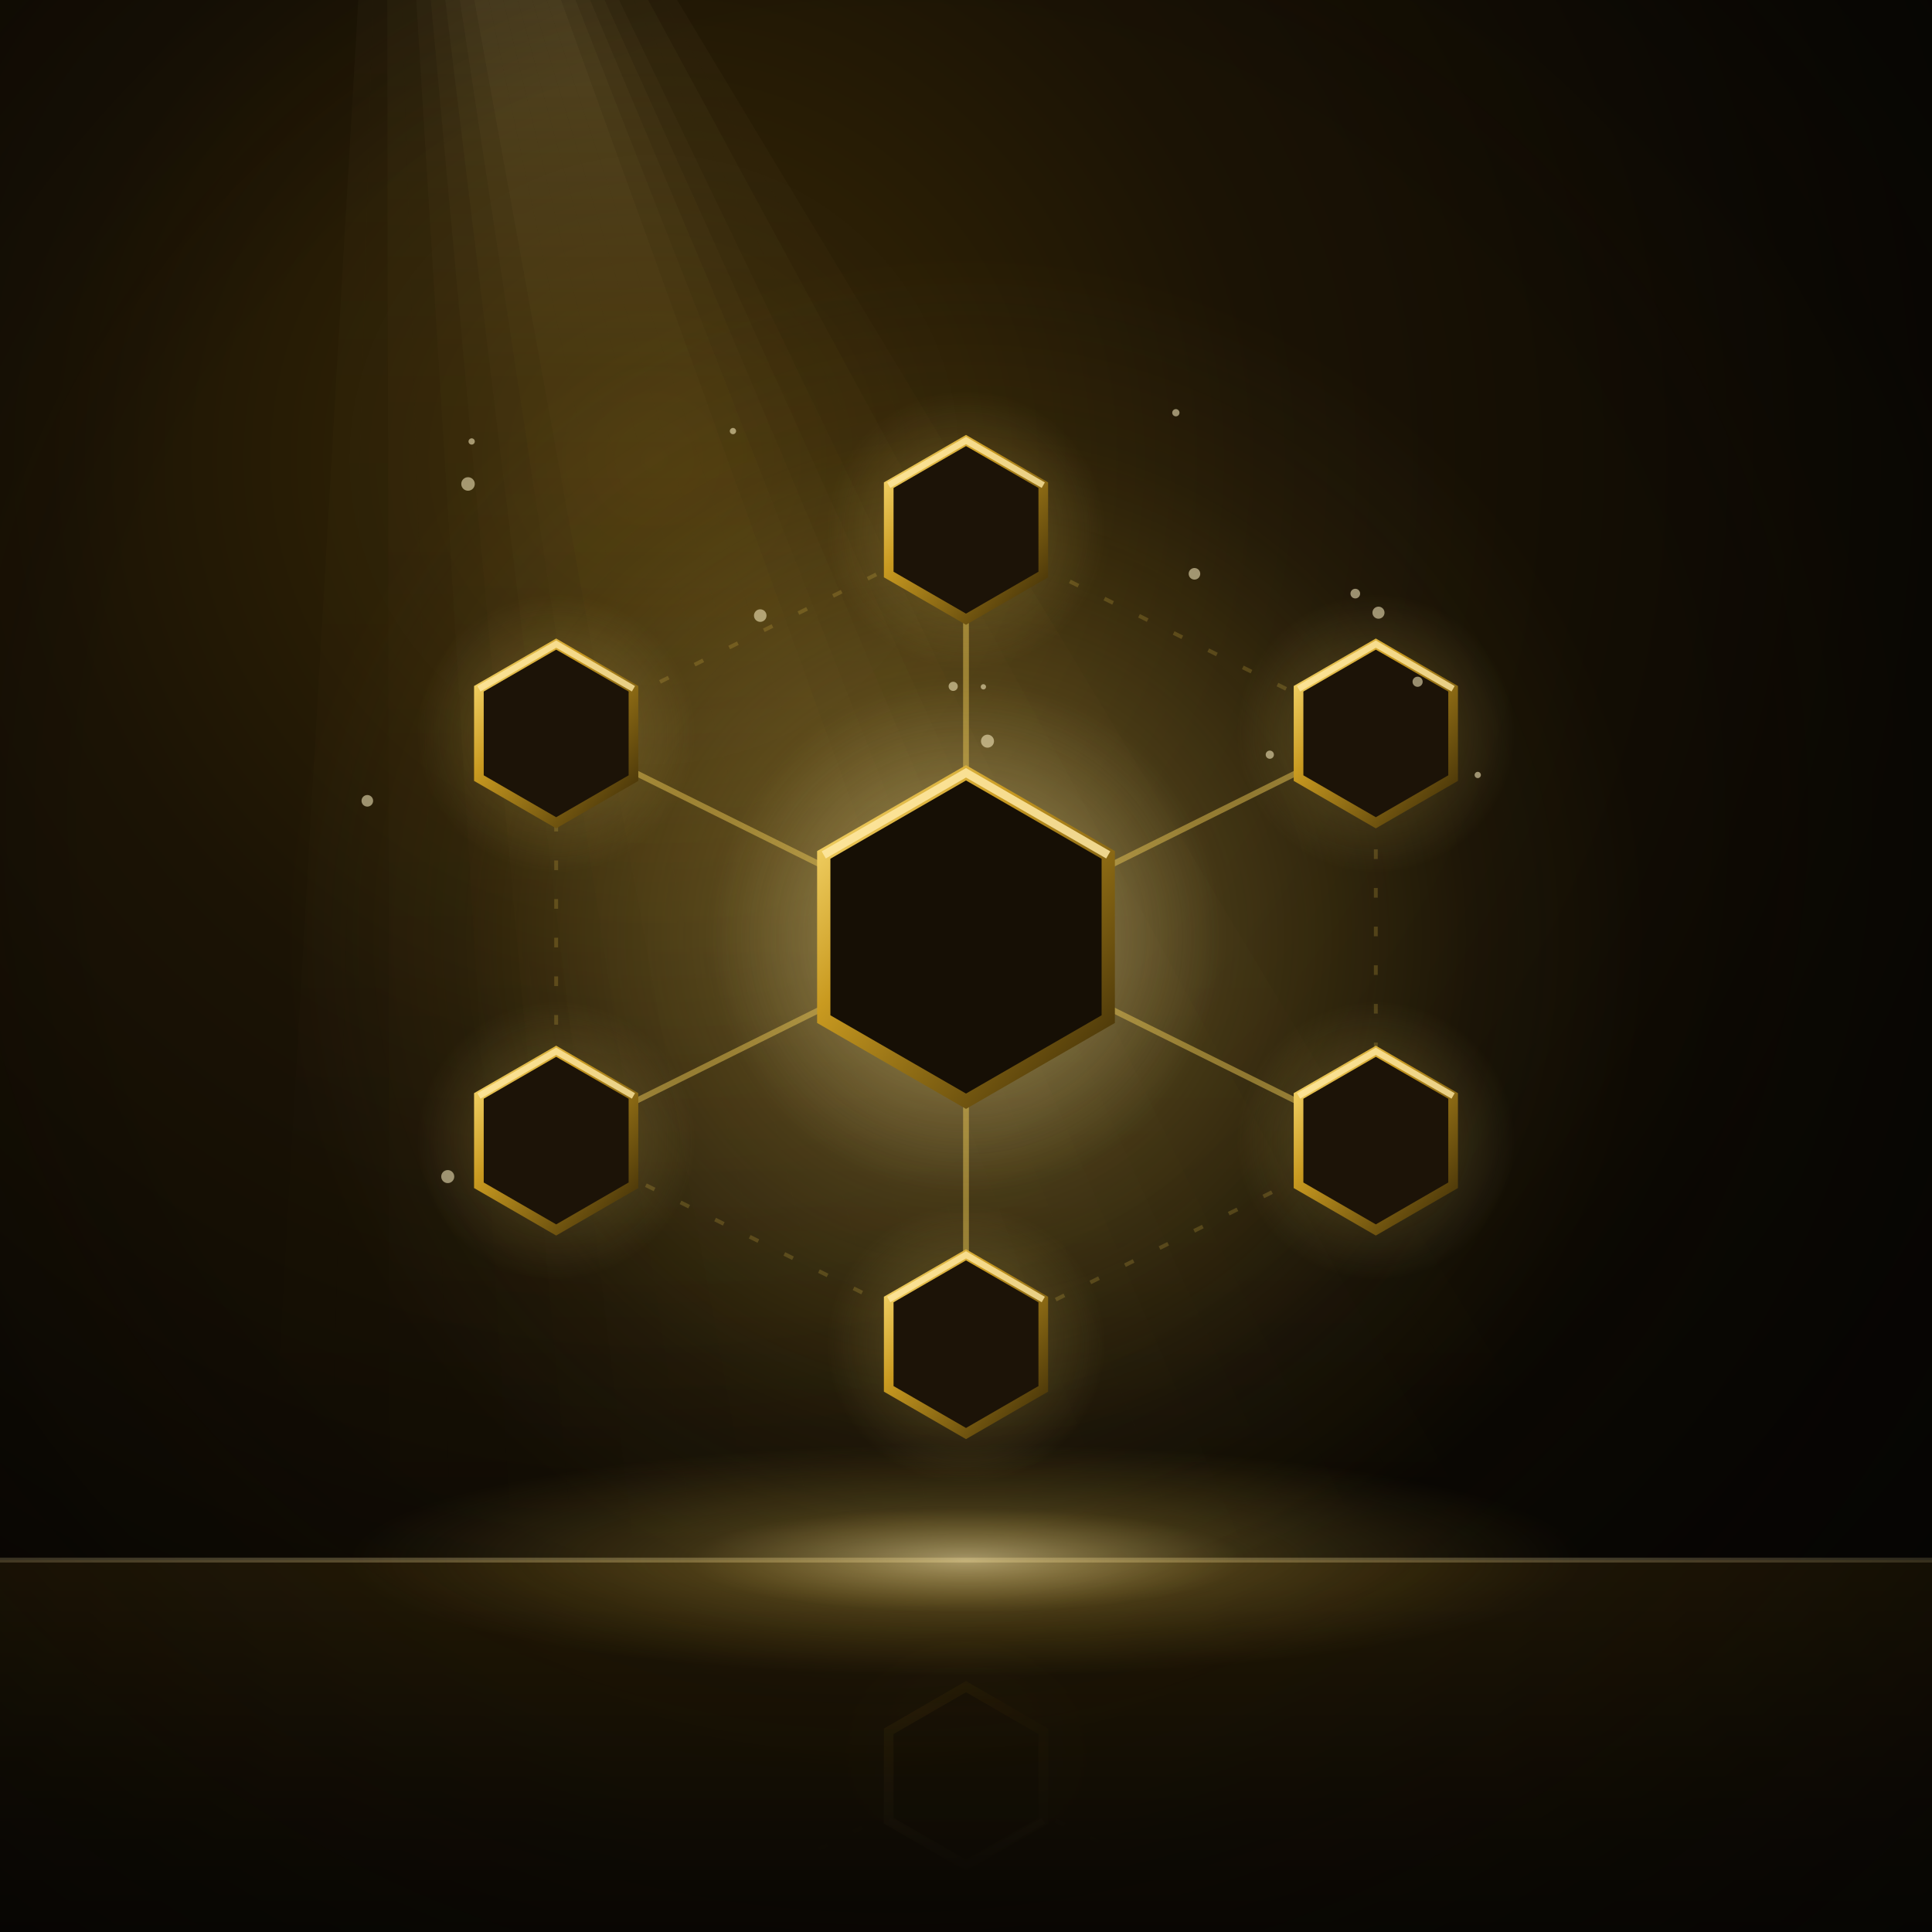
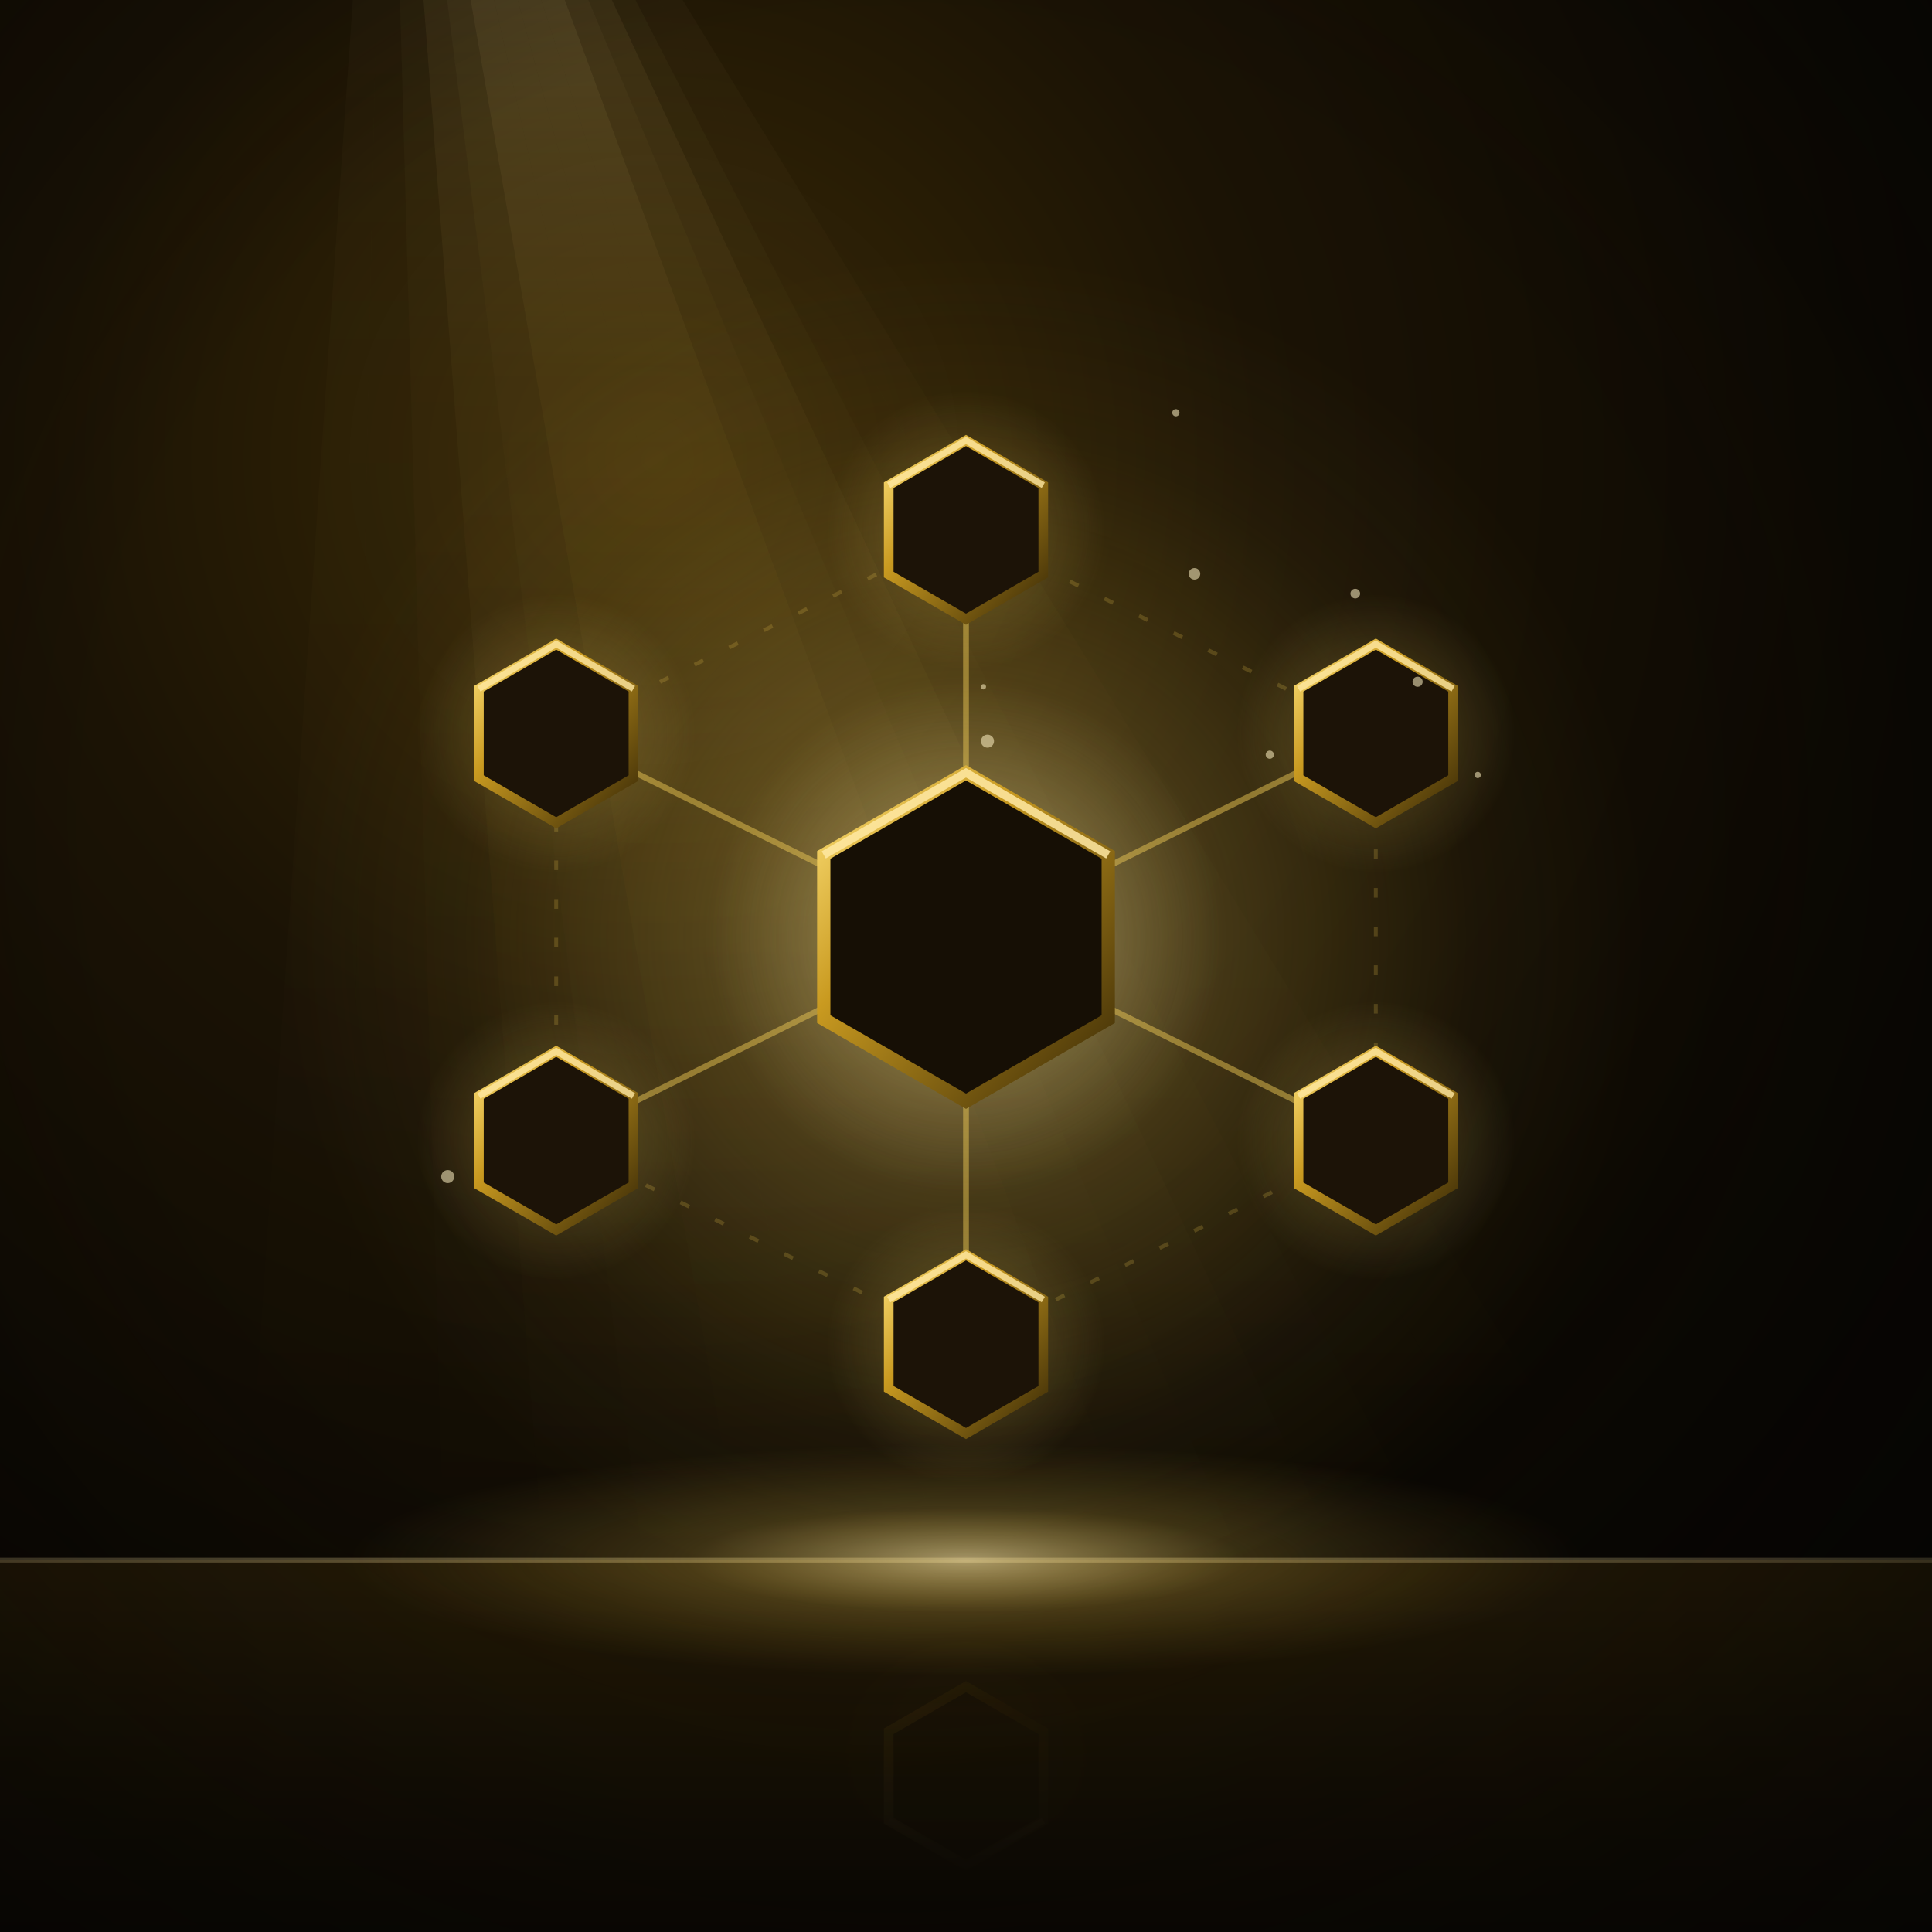
<svg xmlns="http://www.w3.org/2000/svg" viewBox="0 0 800 800" width="800" height="800" aria-hidden="true">
  <defs>
    <radialGradient id="sky" cx=".34" cy=".24" r=".92">
      <stop offset="0" stop-color="#3a2a06" />
      <stop offset=".34" stop-color="#1b1305" />
      <stop offset=".72" stop-color="#0b0803" />
      <stop offset="1" stop-color="#050403" />
    </radialGradient>
    <linearGradient id="beam" x1="0" y1="0" x2="0" y2="1">
      <stop offset="0" stop-color="#fff1c4" stop-opacity=".46" />
      <stop offset=".42" stop-color="#ffd766" stop-opacity=".15" />
      <stop offset="1" stop-color="#ffd766" stop-opacity="0" />
    </linearGradient>
    <radialGradient id="pool">
      <stop offset="0" stop-color="#ffe9a3" stop-opacity=".62" />
      <stop offset=".45" stop-color="#e9c552" stop-opacity=".2" />
      <stop offset="1" stop-color="#d4af37" stop-opacity="0" />
    </radialGradient>
    <radialGradient id="halo">
      <stop offset="0" stop-color="#fff2c8" stop-opacity=".5" />
      <stop offset=".38" stop-color="#e9c552" stop-opacity=".2" />
      <stop offset=".74" stop-color="#d4af37" stop-opacity=".05" />
      <stop offset="1" stop-color="#d4af37" stop-opacity="0" />
    </radialGradient>
    <radialGradient id="soft">
      <stop offset="0" stop-color="#fff3c4" stop-opacity=".8" />
      <stop offset=".5" stop-color="#f5d76e" stop-opacity=".28" />
      <stop offset="1" stop-color="#f5d76e" stop-opacity="0" />
    </radialGradient>
    <linearGradient id="brass" x1="0" y1="0" x2="1" y2="1">
      <stop offset="0" stop-color="#ffe27a" />
      <stop offset=".35" stop-color="#c99a20" />
      <stop offset=".62" stop-color="#8c6a14" />
      <stop offset="1" stop-color="#3a2a06" />
    </linearGradient>
    <linearGradient id="near" x1="0" y1="0" x2="0" y2="1">
      <stop offset="0" stop-color="#241a06" />
      <stop offset="1" stop-color="#0b0803" />
    </linearGradient>
    <radialGradient id="vig" cx=".46" cy=".42" r=".78">
      <stop offset=".52" stop-color="#050403" stop-opacity="0" />
      <stop offset="1" stop-color="#050403" stop-opacity=".7" />
    </radialGradient>
  </defs>
  <rect width="800" height="800" fill="url(#sky)" />
  <g fill="url(#beam)">
-     <path d="M160 -200L60 646L85.4 646Z" opacity="0" />
-     <path d="M160 -200L85.4 646L110.8 646Z" opacity="0" />
-     <path d="M160 -200L110.8 646L136.2 646Z" opacity="0.1" />
-     <path d="M160 -200L136.2 646L161.5 646Z" opacity="0.1" />
-     <path d="M160 -200L161.5 646L186.9 646Z" opacity="0.2" />
-     <path d="M160 -200L186.9 646L212.3 646Z" opacity="0.2" />
-     <path d="M160 -200L212.3 646L237.7 646Z" opacity="0.3" />
-     <path d="M160 -200L237.7 646L263.1 646Z" opacity="0.4" />
-     <path d="M160 -200L263.1 646L288.5 646Z" opacity="0.5" />
-     <path d="M160 -200L288.5 646L313.8 646Z" opacity="0.6" />
-     <path d="M160 -200L313.8 646L339.2 646Z" opacity="0.7" />
-     <path d="M160 -200L339.2 646L364.6 646Z" opacity="0.7" />
-     <path d="M160 -200L364.6 646L390 646Z" opacity="0.7" />
-     <path d="M160 -200L390 646L415.4 646Z" opacity="0.7" />
-     <path d="M160 -200L415.4 646L440.8 646Z" opacity="0.7" />
-     <path d="M160 -200L440.8 646L466.2 646Z" opacity="0.7" />
-     <path d="M160 -200L466.2 646L491.5 646Z" opacity="0.6" />
-     <path d="M160 -200L491.5 646L516.9 646Z" opacity="0.5" />
-     <path d="M160 -200L516.9 646L542.3 646Z" opacity="0.4" />
-     <path d="M160 -200L542.3 646L567.7 646Z" opacity="0.3" />
-     <path d="M160 -200L567.7 646L593.1 646Z" opacity="0.2" />
-     <path d="M160 -200L593.1 646L618.5 646Z" opacity="0.2" />
-     <path d="M160 -200L618.5 646L643.8 646Z" opacity="0.1" />
-     <path d="M160 -200L643.8 646L669.2 646Z" opacity="0.1" />
-     <path d="M160 -200L669.2 646L694.6 646Z" opacity="0" />
-     <path d="M160 -200L694.6 646L720 646Z" opacity="0" />
+     <path d="M160 -200L60 646L101.3 646Z" opacity="0" />
+     <path d="M160 -200L101.3 646L142.5 646Z" opacity="0.1" />
+     <path d="M160 -200L142.5 646L183.8 646Z" opacity="0.1" />
+     <path d="M160 -200L183.8 646L225 646Z" opacity="0.2" />
+     <path d="M160 -200L225 646L266.3 646Z" opacity="0.4" />
+     <path d="M160 -200L266.3 646L307.5 646Z" opacity="0.5" />
+     <path d="M160 -200L307.5 646L348.8 646Z" opacity="0.7" />
+     <path d="M160 -200L348.8 646L390 646Z" opacity="0.7" />
+     <path d="M160 -200L390 646L431.3 646Z" opacity="0.7" />
+     <path d="M160 -200L431.3 646L472.5 646Z" opacity="0.7" />
+     <path d="M160 -200L472.5 646L513.8 646Z" opacity="0.5" />
+     <path d="M160 -200L513.8 646L555 646Z" opacity="0.4" />
+     <path d="M160 -200L555 646L596.3 646Z" opacity="0.2" />
+     <path d="M160 -200L596.3 646L637.5 646Z" opacity="0.1" />
+     <path d="M160 -200L637.5 646L678.8 646Z" opacity="0.1" />
+     <path d="M160 -200L678.8 646L720 646Z" opacity="0" />
  </g>
  <g transform="translate(400 388)">
    <circle class="glow" r="286" fill="url(#halo)" />
  </g>
  <rect x="0" y="646" width="800" height="154" fill="url(#near)" />
  <path d="M0 646H800" stroke="#ffe9a3" stroke-width="2" opacity=".3" />
  <ellipse cx="400" cy="646" rx="256" ry="48" fill="url(#pool)" />
  <defs>
    <linearGradient id="gmr1" x1="0" y1="646" x2="0" y2="776" gradientUnits="userSpaceOnUse">
      <stop offset="0" stop-color="#fff" stop-opacity=".9" />
      <stop offset=".55" stop-color="#fff" stop-opacity=".22" />
      <stop offset="1" stop-color="#fff" stop-opacity="0" />
    </linearGradient>
    <mask id="mr1" maskUnits="userSpaceOnUse" x="0" y="646" width="800" height="130">
      <rect x="0" y="646" width="800" height="130" fill="url(#gmr1)" />
    </mask>
  </defs>
  <g mask="url(#mr1)" opacity="0.3">
    <g transform="translate(0 1292) scale(1 -1)">
-       <g fill="none" stroke="#e9c552" stroke-width="2.4" stroke-opacity=".5">
-         <path d="M400 388L400 219.4" />
-         <path d="M400 388L569.7 303.7" />
-         <path d="M400 388L569.7 472.3" />
-         <path d="M400 388L400 556.6" />
-         <path d="M400 388L230.3 472.3" />
-         <path d="M400 388L230.3 303.7" />
-       </g>
-       <g fill="none" stroke="#e2bd4a" stroke-width="1.6" stroke-opacity=".22" stroke-dasharray="4 12">
-         <path d="M400 219.4L569.7 303.7" />
-         <path d="M569.7 303.7L569.7 472.3" />
-         <path d="M569.7 472.3L400 556.6" />
-         <path d="M400 556.6L230.3 472.3" />
-         <path d="M230.3 472.3L230.3 303.7" />
-         <path d="M230.3 303.7L400 219.4" />
-       </g>
      <g transform="translate(400 219.4)">
        <circle r="58" fill="url(#soft)" opacity=".45" />
        <g class="nd">
          <path d="M0 -37L32 -18.5L32 18.5L0 37L-32 18.5L-32 -18.5Z" fill="#1c1307" stroke="url(#brass)" stroke-width="4" />
          <path d="M-32 -18.5L0 -37L32 -18.5" fill="none" stroke="#ffe9a3" stroke-width="2.6" opacity=".8" />
        </g>
      </g>
      <g transform="translate(569.7 303.7)">
        <circle r="58" fill="url(#soft)" opacity=".45" />
        <g class="nd">
          <path d="M0 -37L32 -18.5L32 18.5L0 37L-32 18.5L-32 -18.5Z" fill="#1c1307" stroke="url(#brass)" stroke-width="4" />
          <path d="M-32 -18.5L0 -37L32 -18.5" fill="none" stroke="#ffe9a3" stroke-width="2.6" opacity=".8" />
        </g>
      </g>
      <g transform="translate(569.7 472.3)">
        <circle r="58" fill="url(#soft)" opacity=".45" />
        <g class="nd">
          <path d="M0 -37L32 -18.5L32 18.5L0 37L-32 18.5L-32 -18.5Z" fill="#1c1307" stroke="url(#brass)" stroke-width="4" />
          <path d="M-32 -18.5L0 -37L32 -18.5" fill="none" stroke="#ffe9a3" stroke-width="2.6" opacity=".8" />
        </g>
      </g>
      <g transform="translate(400 556.6)">
        <circle r="58" fill="url(#soft)" opacity=".45" />
        <g class="nd">
          <path d="M0 -37L32 -18.5L32 18.5L0 37L-32 18.5L-32 -18.5Z" fill="#1c1307" stroke="url(#brass)" stroke-width="4" />
          <path d="M-32 -18.5L0 -37L32 -18.5" fill="none" stroke="#ffe9a3" stroke-width="2.6" opacity=".8" />
        </g>
      </g>
      <g transform="translate(230.3 472.3)">
        <circle r="58" fill="url(#soft)" opacity=".45" />
        <g class="nd">
          <path d="M0 -37L32 -18.5L32 18.5L0 37L-32 18.5L-32 -18.5Z" fill="#1c1307" stroke="url(#brass)" stroke-width="4" />
          <path d="M-32 -18.5L0 -37L32 -18.5" fill="none" stroke="#ffe9a3" stroke-width="2.6" opacity=".8" />
        </g>
      </g>
      <g transform="translate(230.3 303.7)">
        <circle r="58" fill="url(#soft)" opacity=".45" />
        <g class="nd">
          <path d="M0 -37L32 -18.5L32 18.5L0 37L-32 18.5L-32 -18.5Z" fill="#1c1307" stroke="url(#brass)" stroke-width="4" />
          <path d="M-32 -18.5L0 -37L32 -18.5" fill="none" stroke="#ffe9a3" stroke-width="2.6" opacity=".8" />
        </g>
      </g>
      <g transform="translate(400 388)">
        <circle r="106" fill="url(#soft)" opacity=".45" />
        <g class="core">
          <path d="M0 -68L58.9 -34L58.9 34L0 68L-58.9 34L-58.9 -34Z" fill="#160f05" stroke="url(#brass)" stroke-width="5.5" />
          <path d="M-58.9 -34L0 -68L58.9 -34" fill="none" stroke="#ffe9a3" stroke-width="3.4" opacity=".85" />
        </g>
      </g>
    </g>
  </g>
  <g fill="none" stroke="#e9c552" stroke-width="2.4" stroke-opacity=".5">
    <path d="M400 388L400 219.4" />
    <path d="M400 388L569.7 303.7" />
    <path d="M400 388L569.7 472.3" />
    <path d="M400 388L400 556.6" />
    <path d="M400 388L230.3 472.3" />
    <path d="M400 388L230.3 303.7" />
  </g>
  <g fill="none" stroke="#e2bd4a" stroke-width="1.6" stroke-opacity=".22" stroke-dasharray="4 12">
    <path d="M400 219.4L569.7 303.7" />
    <path d="M569.7 303.7L569.7 472.3" />
    <path d="M569.7 472.3L400 556.6" />
    <path d="M400 556.6L230.3 472.3" />
    <path d="M230.3 472.3L230.3 303.7" />
    <path d="M230.3 303.7L400 219.4" />
  </g>
  <g transform="translate(400 219.4)">
    <circle r="58" fill="url(#soft)" opacity=".45" />
    <g class="nd">
      <path d="M0 -37L32 -18.5L32 18.5L0 37L-32 18.5L-32 -18.5Z" fill="#1c1307" stroke="url(#brass)" stroke-width="4" />
      <path d="M-32 -18.5L0 -37L32 -18.5" fill="none" stroke="#ffe9a3" stroke-width="2.6" opacity=".8" />
    </g>
  </g>
  <g transform="translate(569.7 303.7)">
    <circle r="58" fill="url(#soft)" opacity=".45" />
    <g class="nd">
      <path d="M0 -37L32 -18.5L32 18.5L0 37L-32 18.5L-32 -18.5Z" fill="#1c1307" stroke="url(#brass)" stroke-width="4" />
      <path d="M-32 -18.5L0 -37L32 -18.5" fill="none" stroke="#ffe9a3" stroke-width="2.6" opacity=".8" />
    </g>
  </g>
  <g transform="translate(569.7 472.3)">
    <circle r="58" fill="url(#soft)" opacity=".45" />
    <g class="nd">
      <path d="M0 -37L32 -18.5L32 18.5L0 37L-32 18.5L-32 -18.5Z" fill="#1c1307" stroke="url(#brass)" stroke-width="4" />
      <path d="M-32 -18.5L0 -37L32 -18.5" fill="none" stroke="#ffe9a3" stroke-width="2.6" opacity=".8" />
    </g>
  </g>
  <g transform="translate(400 556.6)">
    <circle r="58" fill="url(#soft)" opacity=".45" />
    <g class="nd">
      <path d="M0 -37L32 -18.5L32 18.5L0 37L-32 18.5L-32 -18.5Z" fill="#1c1307" stroke="url(#brass)" stroke-width="4" />
      <path d="M-32 -18.5L0 -37L32 -18.5" fill="none" stroke="#ffe9a3" stroke-width="2.6" opacity=".8" />
    </g>
  </g>
  <g transform="translate(230.3 472.3)">
    <circle r="58" fill="url(#soft)" opacity=".45" />
    <g class="nd">
      <path d="M0 -37L32 -18.5L32 18.5L0 37L-32 18.5L-32 -18.5Z" fill="#1c1307" stroke="url(#brass)" stroke-width="4" />
      <path d="M-32 -18.5L0 -37L32 -18.5" fill="none" stroke="#ffe9a3" stroke-width="2.6" opacity=".8" />
    </g>
  </g>
  <g transform="translate(230.3 303.7)">
    <circle r="58" fill="url(#soft)" opacity=".45" />
    <g class="nd">
      <path d="M0 -37L32 -18.5L32 18.5L0 37L-32 18.5L-32 -18.5Z" fill="#1c1307" stroke="url(#brass)" stroke-width="4" />
      <path d="M-32 -18.5L0 -37L32 -18.5" fill="none" stroke="#ffe9a3" stroke-width="2.6" opacity=".8" />
    </g>
  </g>
  <g transform="translate(400 388)">
    <circle r="106" fill="url(#soft)" opacity=".45" />
    <g class="core">
      <path d="M0 -68L58.9 -34L58.9 34L0 68L-58.9 34L-58.9 -34Z" fill="#160f05" stroke="url(#brass)" stroke-width="5.5" />
      <path d="M-58.9 -34L0 -68L58.9 -34" fill="none" stroke="#ffe9a3" stroke-width="3.4" opacity=".85" />
    </g>
  </g>
  <g fill="none" stroke-linecap="round" />
  <g fill="#fff3c4" opacity=".55">
    <circle class="mote" cx="407.2" cy="284.4" r="1.1" />
    <circle class="mote" cx="611.9" cy="320.9" r="1.3" />
    <circle class="mote" cx="587" cy="282.3" r="2.1" />
    <circle class="mote" cx="525.8" cy="312.5" r="1.7" />
    <circle class="mote" cx="486.9" cy="170.9" r="1.5" />
    <circle class="mote" cx="561.2" cy="245.8" r="2" />
    <circle class="mote" cx="185.4" cy="487.2" r="2.7" />
    <circle class="mote" cx="408.9" cy="306.9" r="2.7" />
    <circle class="mote" cx="494.6" cy="237.6" r="2.4" />
-     <circle class="mote" cx="314.8" cy="254.9" r="2.6" />
-     <circle class="mote" cx="152.1" cy="331.6" r="2.4" />
-     <circle class="mote" cx="303.5" cy="178.5" r="1.3" />
-     <circle class="mote" cx="195.3" cy="182.8" r="1.3" />
-     <circle class="mote" cx="394.7" cy="284.2" r="1.9" />
-     <circle class="mote" cx="193.8" cy="200.4" r="2.8" />
-     <circle class="mote" cx="570.8" cy="253.7" r="2.5" />
  </g>
  <rect width="800" height="800" fill="url(#vig)" />
</svg>
